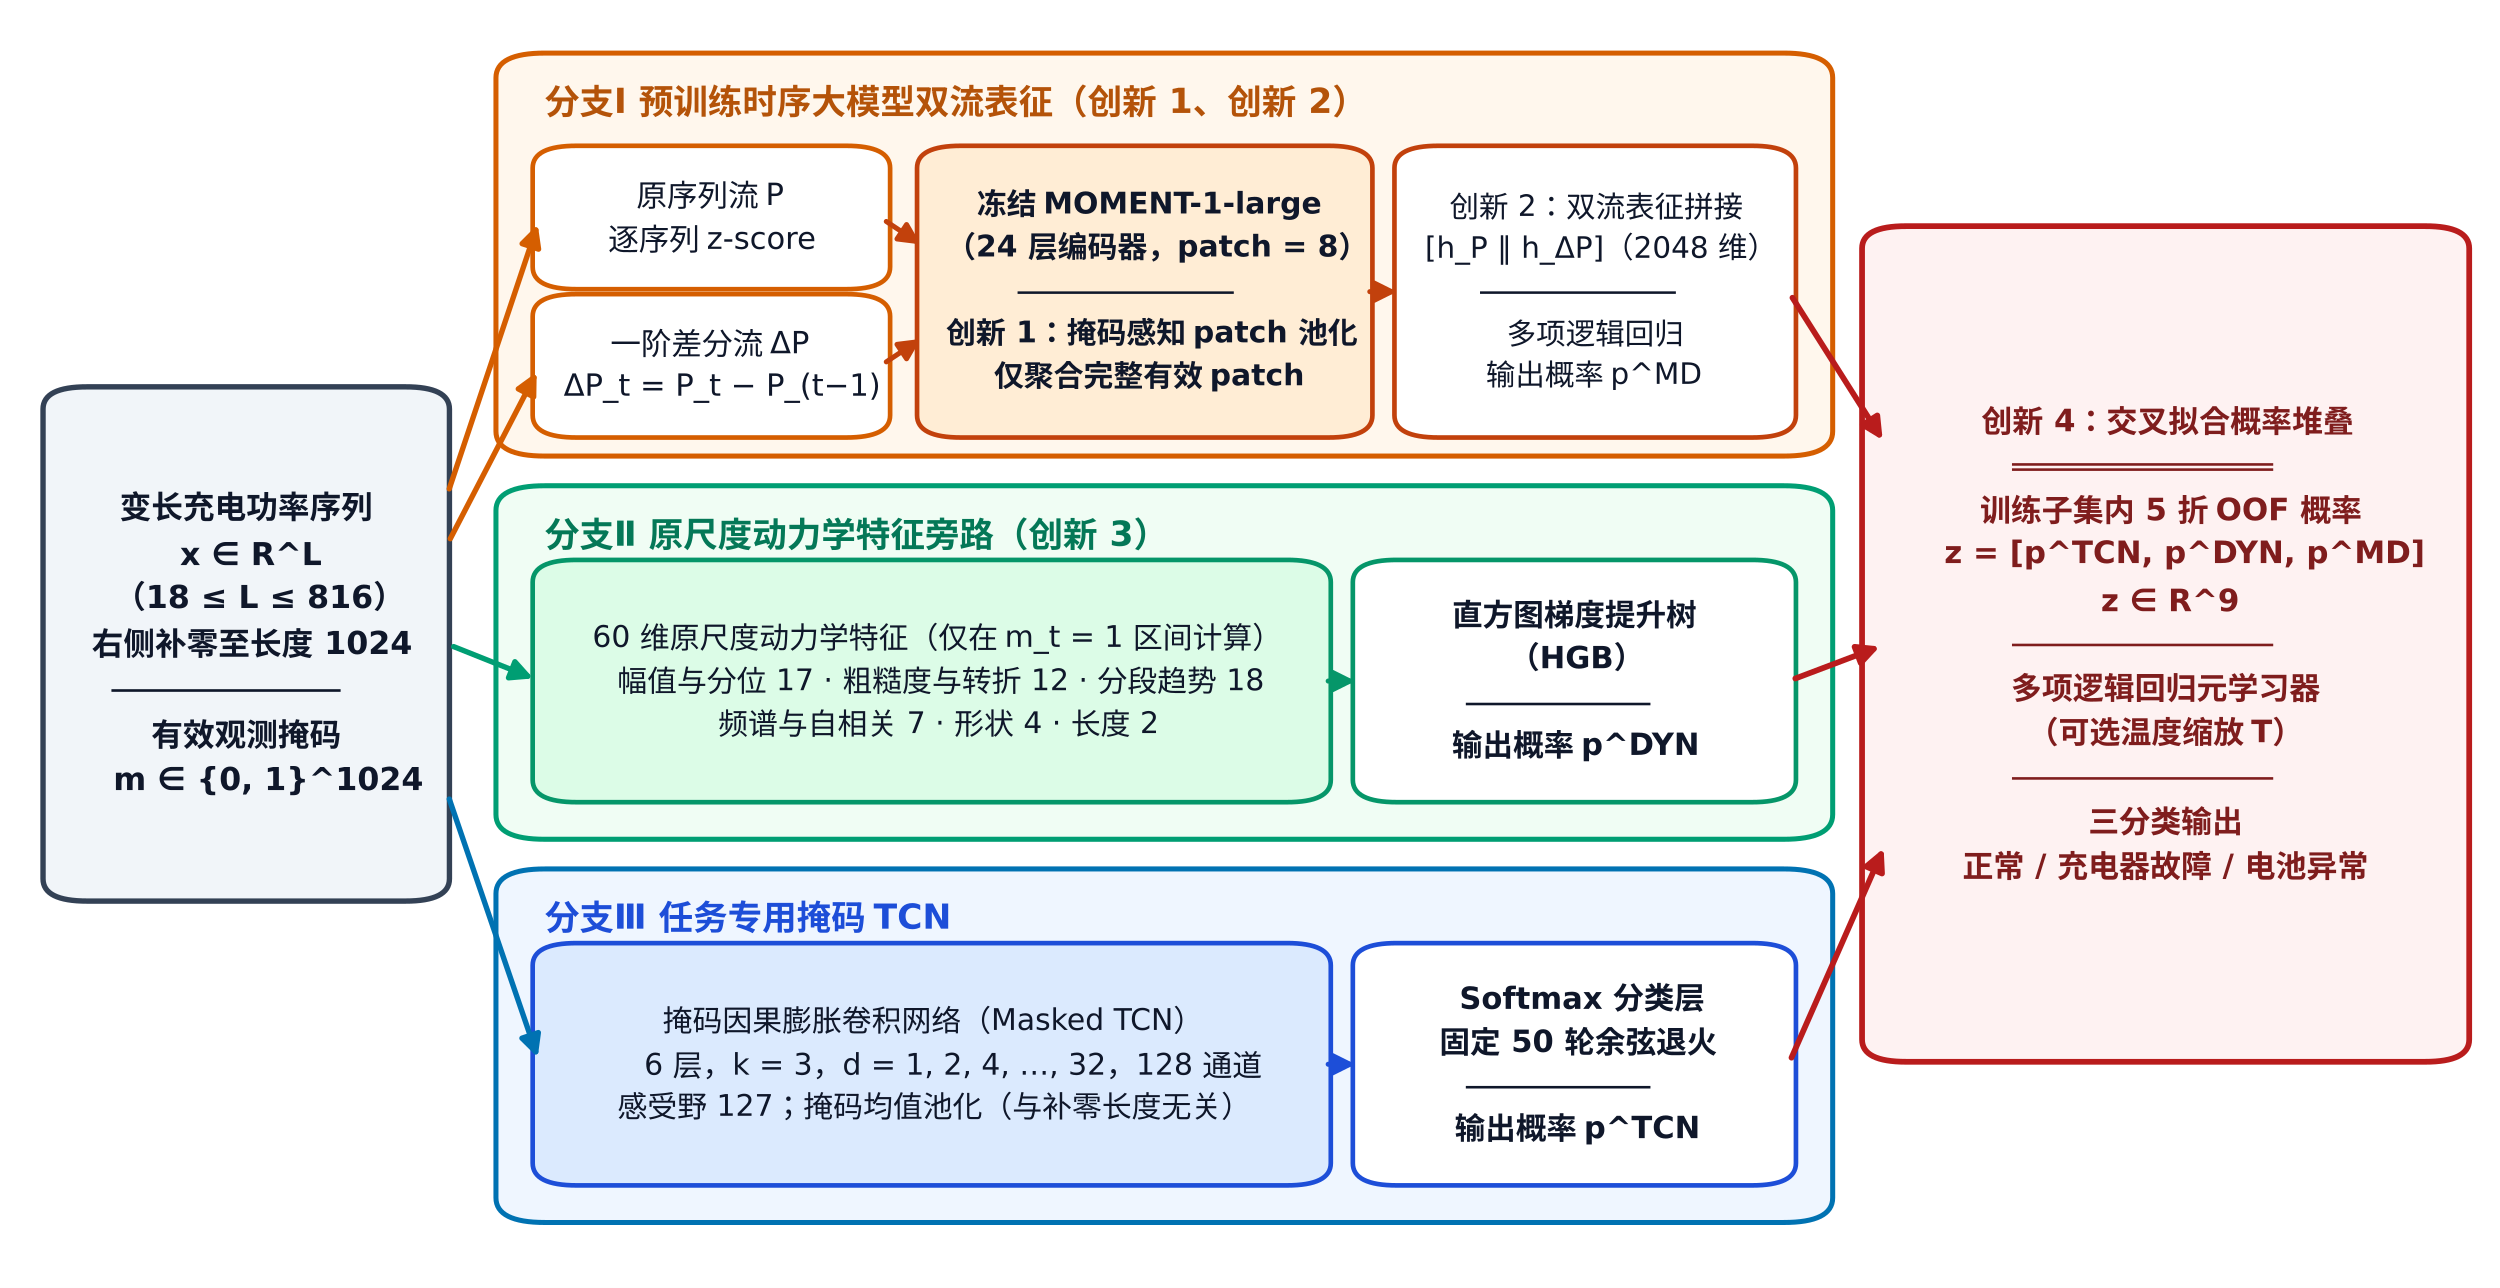
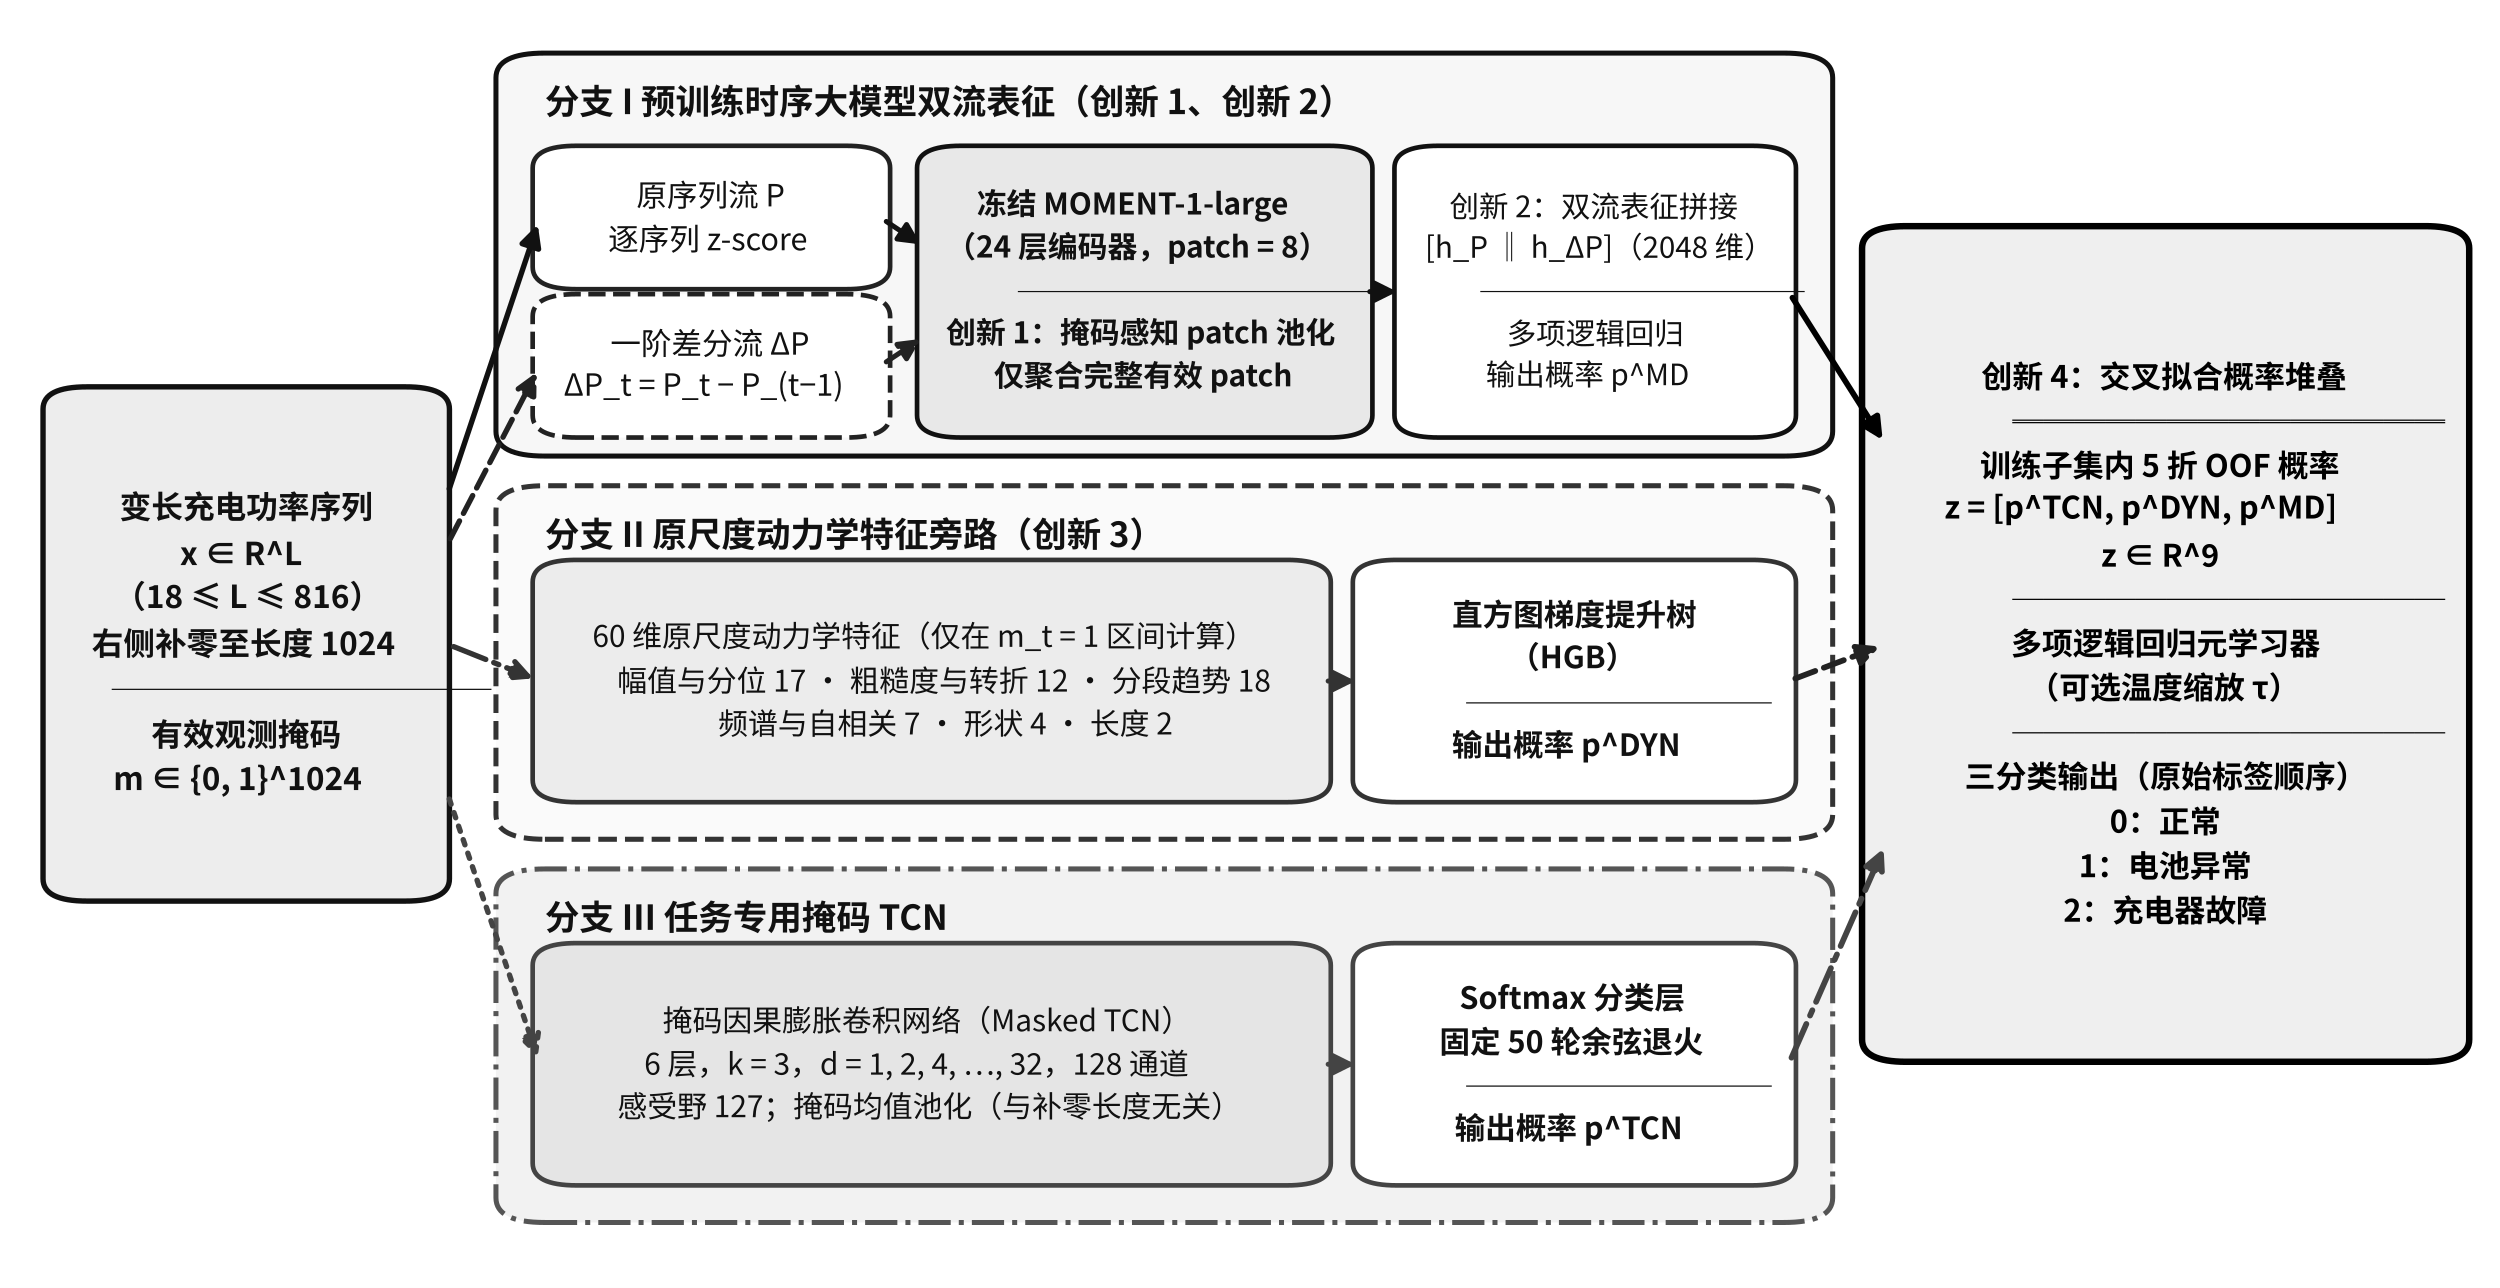
<svg xmlns="http://www.w3.org/2000/svg" width="695.16pt" height="358.128pt" viewBox="0 0 695.16 358.128" version="1.1">
  <defs>
    <style type="text/css">*{stroke-linejoin: round; stroke-linecap: butt}</style>
  </defs>
  <g id="figure_1">
    <g id="patch_1">
      <path d="M 0 358.128  L 695.16 358.128  L 695.16 0  L 0 0  z " style="fill: #ffffff" />
    </g>
    <g id="axes_1">
      <g id="patch_2">
-         <path d="M 151.521 126.817  L 495.986 126.817  Q 509.601 126.817 509.601 119.943  L 509.601 21.637  Q 509.601 14.762 495.986 14.762  L 151.521 14.762  Q 137.906 14.762 137.906 21.637  L 137.906 119.943  Q 137.906 126.817 151.521 126.817  z " clip-path="url(#pc20e9e1825)" style="fill: #fff7ed; stroke: #d55e00; stroke-width: 1.4; stroke-linejoin: miter" />
+         <path d="M 151.521 126.817  L 495.986 126.817  Q 509.601 126.817 509.601 119.943  L 509.601 21.637  Q 509.601 14.762 495.986 14.762  L 151.521 14.762  Q 137.906 14.762 137.906 21.637  L 137.906 119.943  Q 137.906 126.817 151.521 126.817  z " clip-path="url(#pd2b73ab773)" style="fill: #f7f7f7; stroke: #111111; stroke-width: 1.4; stroke-linejoin: miter" />
      </g>
      <g id="patch_3">
-         <path d="M 151.521 233.373  L 495.986 233.373  Q 509.601 233.373 509.601 226.498  L 509.601 141.941  Q 509.601 135.067 495.986 135.067  L 151.521 135.067  Q 137.906 135.067 137.906 141.941  L 137.906 226.498  Q 137.906 233.373 151.521 233.373  z " clip-path="url(#pc20e9e1825)" style="fill: #f0fdf4; stroke: #009e73; stroke-width: 1.4; stroke-linejoin: miter" />
+         <path d="M 151.521 233.373  L 495.986 233.373  Q 509.601 233.373 509.601 226.498  L 509.601 141.941  Q 509.601 135.067 495.986 135.067  L 151.521 135.067  Q 137.906 135.067 137.906 141.941  L 137.906 226.498  Q 137.906 233.373 151.521 233.373  z " clip-path="url(#pd2b73ab773)" style="fill: #fafafa; stroke-dasharray: 5.18,2.24; stroke-dashoffset: 0; stroke: #333333; stroke-width: 1.4; stroke-linejoin: miter" />
      </g>
      <g id="patch_4">
-         <path d="M 151.521 339.929  L 495.986 339.929  Q 509.601 339.929 509.601 333.054  L 509.601 248.497  Q 509.601 241.622 495.986 241.622  L 151.521 241.622  Q 137.906 241.622 137.906 248.497  L 137.906 333.054  Q 137.906 339.929 151.521 339.929  z " clip-path="url(#pc20e9e1825)" style="fill: #eff6ff; stroke: #0072b2; stroke-width: 1.4; stroke-linejoin: miter" />
+         <path d="M 151.521 339.929  L 495.986 339.929  Q 509.601 339.929 509.601 333.054  L 509.601 248.497  Q 509.601 241.622 495.986 241.622  L 151.521 241.622  Q 137.906 241.622 137.906 248.497  L 137.906 333.054  Q 137.906 339.929 151.521 339.929  z " clip-path="url(#pd2b73ab773)" style="fill: #f2f2f2; stroke-dasharray: 8.96,2.24,1.4,2.24; stroke-dashoffset: 0; stroke: #555555; stroke-width: 1.4; stroke-linejoin: miter" />
      </g>
      <g id="patch_5">
-         <path d="M 24.219 250.559  L 112.718 250.559  Q 124.971 250.559 124.971 244.372  L 124.971 113.756  Q 124.971 107.569 112.718 107.569  L 24.219 107.569  Q 11.965 107.569 11.965 113.756  L 11.965 244.372  Q 11.965 250.559 24.219 250.559  z " clip-path="url(#pc20e9e1825)" style="fill: #f1f5f9; stroke: #334155; stroke-width: 1.5; stroke-linejoin: miter" />
+         <path d="M 24.219 250.559  L 112.718 250.559  Q 124.971 250.559 124.971 244.372  L 124.971 113.756  Q 124.971 107.569 112.718 107.569  L 24.219 107.569  Q 11.965 107.569 11.965 113.756  L 11.965 244.372  Q 11.965 250.559 24.219 250.559  z " clip-path="url(#pd2b73ab773)" style="fill: #ededed; stroke: #111111; stroke-width: 1.5; stroke-linejoin: miter" />
      </g>
      <g id="patch_6">
-         <path d="M 160.371 80.414  L 235.255 80.414  Q 247.508 80.414 247.508 74.227  L 247.508 46.729  Q 247.508 40.542 235.255 40.542  L 160.371 40.542  Q 148.117 40.542 148.117 46.729  L 148.117 74.227  Q 148.117 80.414 160.371 80.414  z " clip-path="url(#pc20e9e1825)" style="fill: #ffffff; stroke: #d55e00; stroke-width: 1.3; stroke-linejoin: miter" />
+         <path d="M 160.371 80.414  L 235.255 80.414  Q 247.508 80.414 247.508 74.227  L 247.508 46.729  Q 247.508 40.542 235.255 40.542  L 160.371 40.542  Q 148.117 40.542 148.117 46.729  L 148.117 74.227  Q 148.117 80.414 160.371 80.414  z " clip-path="url(#pd2b73ab773)" style="fill: #ffffff; stroke: #222222; stroke-width: 1.3; stroke-linejoin: miter" />
      </g>
      <g id="patch_7">
-         <path d="M 160.371 121.661  L 235.255 121.661  Q 247.508 121.661 247.508 115.474  L 247.508 87.976  Q 247.508 81.789 235.255 81.789  L 160.371 81.789  Q 148.117 81.789 148.117 87.976  L 148.117 115.474  Q 148.117 121.661 160.371 121.661  z " clip-path="url(#pc20e9e1825)" style="fill: #ffffff; stroke: #d55e00; stroke-width: 1.3; stroke-linejoin: miter" />
+         <path d="M 160.371 121.661  L 235.255 121.661  Q 247.508 121.661 247.508 115.474  L 247.508 87.976  Q 247.508 81.789 235.255 81.789  L 160.371 81.789  Q 148.117 81.789 148.117 87.976  L 148.117 115.474  Q 148.117 121.661 160.371 121.661  z " clip-path="url(#pd2b73ab773)" style="fill: #ffffff; stroke-dasharray: 4.81,2.08; stroke-dashoffset: 0; stroke: #222222; stroke-width: 1.3; stroke-linejoin: miter" />
      </g>
      <g id="patch_8">
-         <path d="M 267.25 121.661  L 369.364 121.661  Q 381.618 121.661 381.618 115.474  L 381.618 46.729  Q 381.618 40.542 369.364 40.542  L 267.25 40.542  Q 254.997 40.542 254.997 46.729  L 254.997 115.474  Q 254.997 121.661 267.25 121.661  z " clip-path="url(#pc20e9e1825)" style="fill: #ffedd5; stroke: #c2410c; stroke-width: 1.3; stroke-linejoin: miter" />
+         <path d="M 267.25 121.661  L 369.364 121.661  Q 381.618 121.661 381.618 115.474  L 381.618 46.729  Q 381.618 40.542 369.364 40.542  L 267.25 40.542  Q 254.997 40.542 254.997 46.729  L 254.997 115.474  Q 254.997 121.661 267.25 121.661  z " clip-path="url(#pd2b73ab773)" style="fill: #e8e8e8; stroke: #111111; stroke-width: 1.3; stroke-linejoin: miter" />
      </g>
      <g id="patch_9">
-         <path d="M 399.999 121.661  L 487.136 121.661  Q 499.389 121.661 499.389 115.474  L 499.389 46.729  Q 499.389 40.542 487.136 40.542  L 399.999 40.542  Q 387.745 40.542 387.745 46.729  L 387.745 115.474  Q 387.745 121.661 399.999 121.661  z " clip-path="url(#pc20e9e1825)" style="fill: #ffffff; stroke: #c2410c; stroke-width: 1.3; stroke-linejoin: miter" />
+         <path d="M 399.999 121.661  L 487.136 121.661  Q 499.389 121.661 499.389 115.474  L 499.389 46.729  Q 499.389 40.542 487.136 40.542  L 399.999 40.542  Q 387.745 40.542 387.745 46.729  L 387.745 115.474  Q 387.745 121.661 399.999 121.661  z " clip-path="url(#pd2b73ab773)" style="fill: #ffffff; stroke: #111111; stroke-width: 1.3; stroke-linejoin: miter" />
      </g>
      <g id="patch_10">
-         <path d="M 160.371 223.061  L 357.791 223.061  Q 370.045 223.061 370.045 216.874  L 370.045 161.878  Q 370.045 155.69 357.791 155.69  L 160.371 155.69  Q 148.117 155.69 148.117 161.878  L 148.117 216.874  Q 148.117 223.061 160.371 223.061  z " clip-path="url(#pc20e9e1825)" style="fill: #dcfce7; stroke: #059669; stroke-width: 1.3; stroke-linejoin: miter" />
+         <path d="M 160.371 223.061  L 357.791 223.061  Q 370.045 223.061 370.045 216.874  L 370.045 161.878  Q 370.045 155.69 357.791 155.69  L 160.371 155.69  Q 148.117 155.69 148.117 161.878  L 148.117 216.874  Q 148.117 223.061 160.371 223.061  z " clip-path="url(#pd2b73ab773)" style="fill: #ececec; stroke: #333333; stroke-width: 1.3; stroke-linejoin: miter" />
      </g>
      <g id="patch_11">
-         <path d="M 388.426 223.061  L 487.136 223.061  Q 499.389 223.061 499.389 216.874  L 499.389 161.878  Q 499.389 155.69 487.136 155.69  L 388.426 155.69  Q 376.172 155.69 376.172 161.878  L 376.172 216.874  Q 376.172 223.061 388.426 223.061  z " clip-path="url(#pc20e9e1825)" style="fill: #ffffff; stroke: #059669; stroke-width: 1.3; stroke-linejoin: miter" />
+         <path d="M 388.426 223.061  L 487.136 223.061  Q 499.389 223.061 499.389 216.874  L 499.389 161.878  Q 499.389 155.69 487.136 155.69  L 388.426 155.69  Q 376.172 155.69 376.172 161.878  L 376.172 216.874  Q 376.172 223.061 388.426 223.061  z " clip-path="url(#pd2b73ab773)" style="fill: #ffffff; stroke: #333333; stroke-width: 1.3; stroke-linejoin: miter" />
      </g>
      <g id="patch_12">
-         <path d="M 160.371 329.617  L 357.791 329.617  Q 370.045 329.617 370.045 323.43  L 370.045 268.433  Q 370.045 262.246 357.791 262.246  L 160.371 262.246  Q 148.117 262.246 148.117 268.433  L 148.117 323.43  Q 148.117 329.617 160.371 329.617  z " clip-path="url(#pc20e9e1825)" style="fill: #dbeafe; stroke: #1d4ed8; stroke-width: 1.3; stroke-linejoin: miter" />
+         <path d="M 160.371 329.617  L 357.791 329.617  Q 370.045 329.617 370.045 323.43  L 370.045 268.433  Q 370.045 262.246 357.791 262.246  L 160.371 262.246  Q 148.117 262.246 148.117 268.433  L 148.117 323.43  Q 148.117 329.617 160.371 329.617  z " clip-path="url(#pd2b73ab773)" style="fill: #e5e5e5; stroke: #444444; stroke-width: 1.3; stroke-linejoin: miter" />
      </g>
      <g id="patch_13">
-         <path d="M 388.426 329.617  L 487.136 329.617  Q 499.389 329.617 499.389 323.43  L 499.389 268.433  Q 499.389 262.246 487.136 262.246  L 388.426 262.246  Q 376.172 262.246 376.172 268.433  L 376.172 323.43  Q 376.172 329.617 388.426 329.617  z " clip-path="url(#pc20e9e1825)" style="fill: #ffffff; stroke: #1d4ed8; stroke-width: 1.3; stroke-linejoin: miter" />
+         <path d="M 388.426 329.617  L 487.136 329.617  Q 499.389 329.617 499.389 323.43  L 499.389 268.433  Q 499.389 262.246 487.136 262.246  L 388.426 262.246  Q 376.172 262.246 376.172 268.433  L 376.172 323.43  Q 376.172 329.617 388.426 329.617  z " clip-path="url(#pd2b73ab773)" style="fill: #ffffff; stroke: #444444; stroke-width: 1.3; stroke-linejoin: miter" />
      </g>
      <g id="patch_14">
-         <path d="M 530.024 295.244  L 674.345 295.244  Q 686.598 295.244 686.598 289.057  L 686.598 69.071  Q 686.598 62.884 674.345 62.884  L 530.024 62.884  Q 517.77 62.884 517.77 69.071  L 517.77 289.057  Q 517.77 295.244 530.024 295.244  z " clip-path="url(#pc20e9e1825)" style="fill: #fef2f2; stroke: #b91c1c; stroke-width: 1.6; stroke-linejoin: miter" />
+         <path d="M 530.024 295.244  L 674.345 295.244  Q 686.598 295.244 686.598 289.057  L 686.598 69.071  Q 686.598 62.884 674.345 62.884  L 530.024 62.884  Q 517.77 62.884 517.77 69.071  L 517.77 289.057  Q 517.77 295.244 530.024 295.244  z " clip-path="url(#pd2b73ab773)" style="fill: #efefef; stroke: #000000; stroke-width: 1.8; stroke-linejoin: miter" />
      </g>
      <g id="text_1">
-         <text style="font-weight: 700; font-size: 9.6px; font-family: 'Microsoft YaHei', 'SimHei', 'DejaVu Sans', sans-serif; text-anchor: start; fill: #b45309" x="151.521" y="31.728" transform="rotate(-0 151.5211 31.72844)">分支Ⅰ  预训练时序大模型双流表征（创新 1、创新 2）</text>
+         <text style="font-weight: 700; font-size: 9.6px; font-family: 'Microsoft YaHei', 'SimHei', 'Noto Sans CJK SC', 'Noto Serif CJK SC', 'DejaVu Sans', sans-serif; text-anchor: start; fill: #111111" x="151.521" y="31.728" transform="rotate(-0 151.5211 31.72844)">分支 I  预训练时序大模型双流表征（创新 1、创新 2）</text>
      </g>
      <g id="text_2">
-         <text style="font-weight: 700; font-size: 9.6px; font-family: 'Microsoft YaHei', 'SimHei', 'DejaVu Sans', sans-serif; text-anchor: start; fill: #047857" x="151.521" y="152.09" transform="rotate(-0 151.5211 152.0902)">分支Ⅱ  原尺度动力学特征旁路（创新 3）</text>
+         <text style="font-weight: 700; font-size: 9.6px; font-family: 'Microsoft YaHei', 'SimHei', 'Noto Sans CJK SC', 'Noto Serif CJK SC', 'DejaVu Sans', sans-serif; text-anchor: start; fill: #111111" x="151.521" y="152.09" transform="rotate(-0 151.5211 152.0902)">分支 II  原尺度动力学特征旁路（创新 3）</text>
      </g>
      <g id="text_3">
-         <text style="font-weight: 700; font-size: 9.6px; font-family: 'Microsoft YaHei', 'SimHei', 'DejaVu Sans', sans-serif; text-anchor: start; fill: #1d4ed8" x="151.521" y="258.571" transform="rotate(-0 151.5211 258.5709)">分支Ⅲ  任务专用掩码 TCN</text>
+         <text style="font-weight: 700; font-size: 9.6px; font-family: 'Microsoft YaHei', 'SimHei', 'Noto Sans CJK SC', 'Noto Serif CJK SC', 'DejaVu Sans', sans-serif; text-anchor: start; fill: #111111" x="151.521" y="258.571" transform="rotate(-0 151.5211 258.5709)">分支 III  任务专用掩码 TCN</text>
      </g>
      <g id="text_4">
-         <text style="font-weight: 700; font-size: 8.8px; font-family: 'Microsoft YaHei', 'SimHei', 'DejaVu Sans', sans-serif; fill: #0f172a" transform="translate(33.2684 144.1556)">变长充电功率序列</text>
-         <text style="font-weight: 700; font-size: 8.8px; font-family: 'Microsoft YaHei', 'SimHei', 'DejaVu Sans', sans-serif; fill: #0f172a" transform="translate(50.04546 157.1333)">x ∈ R^L</text>
-         <text style="font-weight: 700; font-size: 8.8px; font-family: 'Microsoft YaHei', 'SimHei', 'DejaVu Sans', sans-serif; fill: #0f172a" transform="translate(31.74559 169.0598)">（18 ≤ L ≤ 816）</text>
-         <text style="font-weight: 700; font-size: 8.8px; font-family: 'Microsoft YaHei', 'SimHei', 'DejaVu Sans', sans-serif; fill: #0f172a" transform="translate(25.50378 182.1536)">右侧补零至长度 1024</text>
-         <text style="font-weight: 700; font-size: 8.8px; font-family: 'Microsoft YaHei', 'SimHei', 'DejaVu Sans', sans-serif; fill: #0f172a" transform="translate(31.0629 195.0282)">────────────</text>
-         <text style="font-weight: 700; font-size: 8.8px; font-family: 'Microsoft YaHei', 'SimHei', 'DejaVu Sans', sans-serif; fill: #0f172a" transform="translate(42.0684 207.4593)">有效观测掩码</text>
-         <text style="font-weight: 700; font-size: 8.8px; font-family: 'Microsoft YaHei', 'SimHei', 'DejaVu Sans', sans-serif; fill: #0f172a" transform="translate(31.50015 219.6807)">m ∈ {0, 1}^1024</text>
+         <text style="font-weight: 700; font-size: 8.8px; font-family: 'Microsoft YaHei', 'SimHei', 'Noto Sans CJK SC', 'Noto Serif CJK SC', 'DejaVu Sans', sans-serif; fill: #111111" transform="translate(33.2684 144.1556)">变长充电功率序列</text>
+         <text style="font-weight: 700; font-size: 8.8px; font-family: 'Microsoft YaHei', 'SimHei', 'Noto Sans CJK SC', 'Noto Serif CJK SC', 'DejaVu Sans', sans-serif; fill: #111111" transform="translate(50.04546 157.1333)">x ∈ R^L</text>
+         <text style="font-weight: 700; font-size: 8.8px; font-family: 'Microsoft YaHei', 'SimHei', 'Noto Sans CJK SC', 'Noto Serif CJK SC', 'DejaVu Sans', sans-serif; fill: #111111" transform="translate(31.74559 169.0598)">（18 ≤ L ≤ 816）</text>
+         <text style="font-weight: 700; font-size: 8.8px; font-family: 'Microsoft YaHei', 'SimHei', 'Noto Sans CJK SC', 'Noto Serif CJK SC', 'DejaVu Sans', sans-serif; fill: #111111" transform="translate(25.50378 182.1536)">右侧补零至长度 1024</text>
+         <text style="font-weight: 700; font-size: 8.8px; font-family: 'Microsoft YaHei', 'SimHei', 'Noto Sans CJK SC', 'Noto Serif CJK SC', 'DejaVu Sans', sans-serif; fill: #111111" transform="translate(31.0629 195.0282)">────────────</text>
+         <text style="font-weight: 700; font-size: 8.8px; font-family: 'Microsoft YaHei', 'SimHei', 'Noto Sans CJK SC', 'Noto Serif CJK SC', 'DejaVu Sans', sans-serif; fill: #111111" transform="translate(42.0684 207.4593)">有效观测掩码</text>
+         <text style="font-weight: 700; font-size: 8.8px; font-family: 'Microsoft YaHei', 'SimHei', 'Noto Sans CJK SC', 'Noto Serif CJK SC', 'DejaVu Sans', sans-serif; fill: #111111" transform="translate(31.50015 219.6807)">m ∈ {0, 1}^1024</text>
      </g>
      <g id="text_5">
-         <text style="font-size: 8.5px; font-family: 'Microsoft YaHei', 'SimHei', 'DejaVu Sans', sans-serif; fill: #0f172a" transform="translate(176.9546 57.38642)">原序列流 P</text>
-         <text style="font-size: 8.5px; font-family: 'Microsoft YaHei', 'SimHei', 'DejaVu Sans', sans-serif; fill: #0f172a" transform="translate(169.1021 69.59164)">逐序列 z-score</text>
+         <text style="font-size: 8.5px; font-family: 'Microsoft YaHei', 'SimHei', 'Noto Sans CJK SC', 'Noto Serif CJK SC', 'DejaVu Sans', sans-serif; fill: #111111" transform="translate(176.9546 57.38642)">原序列流 P</text>
+         <text style="font-size: 8.5px; font-family: 'Microsoft YaHei', 'SimHei', 'Noto Sans CJK SC', 'Noto Serif CJK SC', 'DejaVu Sans', sans-serif; fill: #111111" transform="translate(169.1021 69.59164)">逐序列 z-score</text>
      </g>
      <g id="text_6">
-         <text style="font-size: 8.5px; font-family: 'Microsoft YaHei', 'SimHei', 'DejaVu Sans', sans-serif; fill: #0f172a" transform="translate(169.7143 98.61718)">一阶差分流 ΔP</text>
-         <text style="font-size: 8.5px; font-family: 'Microsoft YaHei', 'SimHei', 'DejaVu Sans', sans-serif; fill: #0f172a" transform="translate(156.7365 110.0381)">ΔP_t = P_t − P_(t−1)</text>
+         <text style="font-size: 8.5px; font-family: 'Microsoft YaHei', 'SimHei', 'Noto Sans CJK SC', 'Noto Serif CJK SC', 'DejaVu Sans', sans-serif; fill: #111111" transform="translate(169.7143 98.61718)">一阶差分流 ΔP</text>
+         <text style="font-size: 8.5px; font-family: 'Microsoft YaHei', 'SimHei', 'Noto Sans CJK SC', 'Noto Serif CJK SC', 'DejaVu Sans', sans-serif; fill: #111111" transform="translate(156.7365 110.0381)">ΔP_t = P_t − P_(t−1)</text>
      </g>
      <g id="text_7">
-         <text style="font-weight: 700; font-size: 8.3px; font-family: 'Microsoft YaHei', 'SimHei', 'DejaVu Sans', sans-serif; fill: #0f172a" transform="translate(271.6315 59.65299)">冻结 MOMENT-1-large</text>
-         <text style="font-weight: 700; font-size: 8.3px; font-family: 'Microsoft YaHei', 'SimHei', 'DejaVu Sans', sans-serif; fill: #0f172a" transform="translate(263.0786 71.6028)">（24 层编码器，patch = 8）</text>
-         <text style="font-weight: 700; font-size: 8.3px; font-family: 'Microsoft YaHei', 'SimHei', 'DejaVu Sans', sans-serif; fill: #0f172a" transform="translate(283.0271 84.2205)">────────────</text>
-         <text style="font-weight: 700; font-size: 8.3px; font-family: 'Microsoft YaHei', 'SimHei', 'DejaVu Sans', sans-serif; fill: #0f172a" transform="translate(263.0566 95.47519)">创新 1：掩码感知 patch 池化</text>
-         <text style="font-weight: 700; font-size: 8.3px; font-family: 'Microsoft YaHei', 'SimHei', 'DejaVu Sans', sans-serif; fill: #0f172a" transform="translate(276.3878 107.4211)">仅聚合完整有效 patch</text>
+         <text style="font-weight: 700; font-size: 8.3px; font-family: 'Microsoft YaHei', 'SimHei', 'Noto Sans CJK SC', 'Noto Serif CJK SC', 'DejaVu Sans', sans-serif; fill: #111111" transform="translate(271.6315 59.65299)">冻结 MOMENT-1-large</text>
+         <text style="font-weight: 700; font-size: 8.3px; font-family: 'Microsoft YaHei', 'SimHei', 'Noto Sans CJK SC', 'Noto Serif CJK SC', 'DejaVu Sans', sans-serif; fill: #111111" transform="translate(263.0786 71.6028)">（24 层编码器，patch = 8）</text>
+         <text style="font-weight: 700; font-size: 8.3px; font-family: 'Microsoft YaHei', 'SimHei', 'Noto Sans CJK SC', 'Noto Serif CJK SC', 'DejaVu Sans', sans-serif; fill: #111111" transform="translate(283.0271 84.2205)">────────────</text>
+         <text style="font-weight: 700; font-size: 8.3px; font-family: 'Microsoft YaHei', 'SimHei', 'Noto Sans CJK SC', 'Noto Serif CJK SC', 'DejaVu Sans', sans-serif; fill: #111111" transform="translate(263.0566 95.47519)">创新 1：掩码感知 patch 池化</text>
+         <text style="font-weight: 700; font-size: 8.3px; font-family: 'Microsoft YaHei', 'SimHei', 'Noto Sans CJK SC', 'Noto Serif CJK SC', 'DejaVu Sans', sans-serif; fill: #111111" transform="translate(276.3878 107.4211)">仅聚合完整有效 patch</text>
      </g>
      <g id="text_8">
-         <text style="font-size: 8.2px; font-family: 'Microsoft YaHei', 'SimHei', 'DejaVu Sans', sans-serif; fill: #0f172a" transform="translate(403.0496 60.41174)">创新 2：双流表征拼接</text>
-         <text style="font-size: 8.2px; font-family: 'Microsoft YaHei', 'SimHei', 'DejaVu Sans', sans-serif; fill: #0f172a" transform="translate(396.2307 71.68585)">[h_P ‖ h_ΔP]（2048 维）</text>
-         <text style="font-size: 8.2px; font-family: 'Microsoft YaHei', 'SimHei', 'DejaVu Sans', sans-serif; fill: #0f172a" transform="translate(411.6166 84.18293)">───────────</text>
-         <text style="font-size: 8.2px; font-family: 'Microsoft YaHei', 'SimHei', 'DejaVu Sans', sans-serif; fill: #0f172a" transform="translate(418.9672 95.73059)">多项逻辑回归</text>
-         <text style="font-size: 8.2px; font-family: 'Microsoft YaHei', 'SimHei', 'DejaVu Sans', sans-serif; fill: #0f172a" transform="translate(413.165 107.1123)">输出概率 p^MD</text>
+         <text style="font-size: 8.2px; font-family: 'Microsoft YaHei', 'SimHei', 'Noto Sans CJK SC', 'Noto Serif CJK SC', 'DejaVu Sans', sans-serif; fill: #111111" transform="translate(403.0496 60.41174)">创新 2：双流表征拼接</text>
+         <text style="font-size: 8.2px; font-family: 'Microsoft YaHei', 'SimHei', 'Noto Sans CJK SC', 'Noto Serif CJK SC', 'DejaVu Sans', sans-serif; fill: #111111" transform="translate(396.2307 71.68585)">[h_P ‖ h_ΔP]（2048 维）</text>
+         <text style="font-size: 8.2px; font-family: 'Microsoft YaHei', 'SimHei', 'Noto Sans CJK SC', 'Noto Serif CJK SC', 'DejaVu Sans', sans-serif; fill: #111111" transform="translate(411.6166 84.18293)">───────────</text>
+         <text style="font-size: 8.2px; font-family: 'Microsoft YaHei', 'SimHei', 'Noto Sans CJK SC', 'Noto Serif CJK SC', 'DejaVu Sans', sans-serif; fill: #111111" transform="translate(418.9672 95.73059)">多项逻辑回归</text>
+         <text style="font-size: 8.2px; font-family: 'Microsoft YaHei', 'SimHei', 'Noto Sans CJK SC', 'Noto Serif CJK SC', 'DejaVu Sans', sans-serif; fill: #111111" transform="translate(413.165 107.1123)">输出概率 p^MD</text>
      </g>
      <g id="text_9">
-         <text style="font-size: 8.3px; font-family: 'Microsoft YaHei', 'SimHei', 'DejaVu Sans', sans-serif; fill: #0f172a" transform="translate(164.7167 179.8739)">60 维原尺度动力学特征（仅在 m_t = 1 区间计算）</text>
-         <text style="font-size: 8.3px; font-family: 'Microsoft YaHei', 'SimHei', 'DejaVu Sans', sans-serif; fill: #0f172a" transform="translate(171.6342 192.3022)">幅值与分位 17 · 粗糙度与转折 12 · 分段趋势 18</text>
-         <text style="font-size: 8.3px; font-family: 'Microsoft YaHei', 'SimHei', 'DejaVu Sans', sans-serif; fill: #0f172a" transform="translate(199.685 204.2203)">频谱与自相关 7 · 形状 4 · 长度 2</text>
+         <text style="font-size: 8.3px; font-family: 'Microsoft YaHei', 'SimHei', 'Noto Sans CJK SC', 'Noto Serif CJK SC', 'DejaVu Sans', sans-serif; fill: #111111" transform="translate(164.7167 179.8739)">60 维原尺度动力学特征（仅在 m_t = 1 区间计算）</text>
+         <text style="font-size: 8.3px; font-family: 'Microsoft YaHei', 'SimHei', 'Noto Sans CJK SC', 'Noto Serif CJK SC', 'DejaVu Sans', sans-serif; fill: #111111" transform="translate(171.6342 192.3022)">幅值与分位 17 · 粗糙度与转折 12 · 分段趋势 18</text>
+         <text style="font-size: 8.3px; font-family: 'Microsoft YaHei', 'SimHei', 'Noto Sans CJK SC', 'Noto Serif CJK SC', 'DejaVu Sans', sans-serif; fill: #111111" transform="translate(199.685 204.2203)">频谱与自相关 7 · 形状 4 · 长度 2</text>
      </g>
      <g id="text_10">
-         <text style="font-weight: 700; font-size: 8.5px; font-family: 'Microsoft YaHei', 'SimHei', 'DejaVu Sans', sans-serif; fill: #0f172a" transform="translate(403.7807 174.0048)">直方图梯度提升树</text>
-         <text style="font-weight: 700; font-size: 8.5px; font-family: 'Microsoft YaHei', 'SimHei', 'DejaVu Sans', sans-serif; fill: #0f172a" transform="translate(419.6332 185.809)">（HGB）</text>
-         <text style="font-weight: 700; font-size: 8.5px; font-family: 'Microsoft YaHei', 'SimHei', 'DejaVu Sans', sans-serif; fill: #0f172a" transform="translate(407.6721 198.6829)">──────────</text>
-         <text style="font-weight: 700; font-size: 8.5px; font-family: 'Microsoft YaHei', 'SimHei', 'DejaVu Sans', sans-serif; fill: #0f172a" transform="translate(403.7243 210.2048)">输出概率 p^DYN</text>
+         <text style="font-weight: 700; font-size: 8.5px; font-family: 'Microsoft YaHei', 'SimHei', 'Noto Sans CJK SC', 'Noto Serif CJK SC', 'DejaVu Sans', sans-serif; fill: #111111" transform="translate(403.7807 174.0048)">直方图梯度提升树</text>
+         <text style="font-weight: 700; font-size: 8.5px; font-family: 'Microsoft YaHei', 'SimHei', 'Noto Sans CJK SC', 'Noto Serif CJK SC', 'DejaVu Sans', sans-serif; fill: #111111" transform="translate(419.6332 185.809)">（HGB）</text>
+         <text style="font-weight: 700; font-size: 8.5px; font-family: 'Microsoft YaHei', 'SimHei', 'Noto Sans CJK SC', 'Noto Serif CJK SC', 'DejaVu Sans', sans-serif; fill: #111111" transform="translate(407.6721 198.6829)">──────────</text>
+         <text style="font-weight: 700; font-size: 8.5px; font-family: 'Microsoft YaHei', 'SimHei', 'Noto Sans CJK SC', 'Noto Serif CJK SC', 'DejaVu Sans', sans-serif; fill: #111111" transform="translate(403.7243 210.2048)">输出概率 p^DYN</text>
      </g>
      <g id="text_11">
-         <text style="font-size: 8.3px; font-family: 'Microsoft YaHei', 'SimHei', 'DejaVu Sans', sans-serif; fill: #0f172a" transform="translate(184.2749 286.7596)">掩码因果膨胀卷积网络（Masked TCN）</text>
-         <text style="font-size: 8.3px; font-family: 'Microsoft YaHei', 'SimHei', 'DejaVu Sans', sans-serif; fill: #0f172a" transform="translate(179.1211 298.8333)">6 层，k = 3，d = 1, 2, 4, …, 32，128 通道</text>
-         <text style="font-size: 8.3px; font-family: 'Microsoft YaHei', 'SimHei', 'DejaVu Sans', sans-serif; fill: #0f172a" transform="translate(171.7023 310.6521)">感受野 127；掩码均值池化（与补零长度无关）</text>
+         <text style="font-size: 8.3px; font-family: 'Microsoft YaHei', 'SimHei', 'Noto Sans CJK SC', 'Noto Serif CJK SC', 'DejaVu Sans', sans-serif; fill: #111111" transform="translate(184.2749 286.7596)">掩码因果膨胀卷积网络（Masked TCN）</text>
+         <text style="font-size: 8.3px; font-family: 'Microsoft YaHei', 'SimHei', 'Noto Sans CJK SC', 'Noto Serif CJK SC', 'DejaVu Sans', sans-serif; fill: #111111" transform="translate(179.1211 298.8333)">6 层，k = 3，d = 1, 2, 4, …, 32，128 通道</text>
+         <text style="font-size: 8.3px; font-family: 'Microsoft YaHei', 'SimHei', 'Noto Sans CJK SC', 'Noto Serif CJK SC', 'DejaVu Sans', sans-serif; fill: #111111" transform="translate(171.7023 310.6521)">感受野 127；掩码均值池化（与补零长度无关）</text>
      </g>
      <g id="text_12">
-         <text style="font-weight: 700; font-size: 8.5px; font-family: 'Microsoft YaHei', 'SimHei', 'DejaVu Sans', sans-serif; fill: #0f172a" transform="translate(405.8001 280.5233)">Softmax 分类层</text>
-         <text style="font-weight: 700; font-size: 8.5px; font-family: 'Microsoft YaHei', 'SimHei', 'DejaVu Sans', sans-serif; fill: #0f172a" transform="translate(400.2572 292.7943)">固定 50 轮余弦退火</text>
-         <text style="font-weight: 700; font-size: 8.5px; font-family: 'Microsoft YaHei', 'SimHei', 'DejaVu Sans', sans-serif; fill: #0f172a" transform="translate(407.6721 305.2386)">──────────</text>
-         <text style="font-weight: 700; font-size: 8.5px; font-family: 'Microsoft YaHei', 'SimHei', 'DejaVu Sans', sans-serif; fill: #0f172a" transform="translate(404.4906 316.7605)">输出概率 p^TCN</text>
+         <text style="font-weight: 700; font-size: 8.5px; font-family: 'Microsoft YaHei', 'SimHei', 'Noto Sans CJK SC', 'Noto Serif CJK SC', 'DejaVu Sans', sans-serif; fill: #111111" transform="translate(405.8001 280.5233)">Softmax 分类层</text>
+         <text style="font-weight: 700; font-size: 8.5px; font-family: 'Microsoft YaHei', 'SimHei', 'Noto Sans CJK SC', 'Noto Serif CJK SC', 'DejaVu Sans', sans-serif; fill: #111111" transform="translate(400.2572 292.7943)">固定 50 轮余弦退火</text>
+         <text style="font-weight: 700; font-size: 8.5px; font-family: 'Microsoft YaHei', 'SimHei', 'Noto Sans CJK SC', 'Noto Serif CJK SC', 'DejaVu Sans', sans-serif; fill: #111111" transform="translate(407.6721 305.2386)">──────────</text>
+         <text style="font-weight: 700; font-size: 8.5px; font-family: 'Microsoft YaHei', 'SimHei', 'Noto Sans CJK SC', 'Noto Serif CJK SC', 'DejaVu Sans', sans-serif; fill: #111111" transform="translate(404.4906 316.7605)">输出概率 p^TCN</text>
      </g>
      <g id="text_13">
-         <text style="font-weight: 700; font-size: 8.6px; font-family: 'Microsoft YaHei', 'SimHei', 'DejaVu Sans', sans-serif; fill: #7f1d1d" transform="translate(550.9518 120.2224)">创新 4：交叉拟合概率堆叠</text>
-         <text style="font-weight: 700; font-size: 8.6px; font-family: 'Microsoft YaHei', 'SimHei', 'DejaVu Sans', sans-serif; fill: #7f1d1d" transform="translate(559.5363 132.8165)">══════════════</text>
-         <text style="font-weight: 700; font-size: 8.6px; font-family: 'Microsoft YaHei', 'SimHei', 'DejaVu Sans', sans-serif; fill: #7f1d1d" transform="translate(550.5715 144.9617)">训练子集内 5 折 OOF 概率</text>
-         <text style="font-weight: 700; font-size: 8.6px; font-family: 'Microsoft YaHei', 'SimHei', 'DejaVu Sans', sans-serif; fill: #7f1d1d" transform="translate(540.6311 156.5627)">z = [p^TCN, p^DYN, p^MD]</text>
-         <text style="font-weight: 700; font-size: 8.6px; font-family: 'Microsoft YaHei', 'SimHei', 'DejaVu Sans', sans-serif; fill: #7f1d1d" transform="translate(584.1861 169.9449)">z ∈ R^9</text>
-         <text style="font-weight: 700; font-size: 8.6px; font-family: 'Microsoft YaHei', 'SimHei', 'DejaVu Sans', sans-serif; fill: #7f1d1d" transform="translate(559.5363 182.2957)">──────────────</text>
-         <text style="font-weight: 700; font-size: 8.6px; font-family: 'Microsoft YaHei', 'SimHei', 'DejaVu Sans', sans-serif; fill: #7f1d1d" transform="translate(559.1842 194.4362)">多项逻辑回归元学习器</text>
-         <text style="font-weight: 700; font-size: 8.6px; font-family: 'Microsoft YaHei', 'SimHei', 'DejaVu Sans', sans-serif; fill: #7f1d1d" transform="translate(563.8141 206.6729)">（可选温度缩放 T）</text>
-         <text style="font-weight: 700; font-size: 8.6px; font-family: 'Microsoft YaHei', 'SimHei', 'DejaVu Sans', sans-serif; fill: #7f1d1d" transform="translate(559.5363 219.4046)">──────────────</text>
-         <text style="font-weight: 700; font-size: 8.6px; font-family: 'Microsoft YaHei', 'SimHei', 'DejaVu Sans', sans-serif; fill: #7f1d1d" transform="translate(580.6842 231.5156)">三分类输出</text>
-         <text style="font-weight: 700; font-size: 8.6px; font-family: 'Microsoft YaHei', 'SimHei', 'DejaVu Sans', sans-serif; fill: #7f1d1d" transform="translate(545.697 243.9269)">正常 / 充电器故障 / 电池异常</text>
+         <text style="font-weight: 700; font-size: 8.6px; font-family: 'Microsoft YaHei', 'SimHei', 'Noto Sans CJK SC', 'Noto Serif CJK SC', 'DejaVu Sans', sans-serif" transform="translate(550.9518 107.8528)">创新 4：交叉拟合概率堆叠</text>
+         <text style="font-weight: 700; font-size: 8.6px; font-family: 'Microsoft YaHei', 'SimHei', 'Noto Sans CJK SC', 'Noto Serif CJK SC', 'DejaVu Sans', sans-serif" transform="translate(559.5363 120.4469)">══════════════</text>
+         <text style="font-weight: 700; font-size: 8.6px; font-family: 'Microsoft YaHei', 'SimHei', 'Noto Sans CJK SC', 'Noto Serif CJK SC', 'DejaVu Sans', sans-serif" transform="translate(550.5715 132.5921)">训练子集内 5 折 OOF 概率</text>
+         <text style="font-weight: 700; font-size: 8.6px; font-family: 'Microsoft YaHei', 'SimHei', 'Noto Sans CJK SC', 'Noto Serif CJK SC', 'DejaVu Sans', sans-serif" transform="translate(540.6311 144.1931)">z = [p^TCN, p^DYN, p^MD]</text>
+         <text style="font-weight: 700; font-size: 8.6px; font-family: 'Microsoft YaHei', 'SimHei', 'Noto Sans CJK SC', 'Noto Serif CJK SC', 'DejaVu Sans', sans-serif" transform="translate(584.1861 157.5753)">z ∈ R^9</text>
+         <text style="font-weight: 700; font-size: 8.6px; font-family: 'Microsoft YaHei', 'SimHei', 'Noto Sans CJK SC', 'Noto Serif CJK SC', 'DejaVu Sans', sans-serif" transform="translate(559.5363 169.9261)">──────────────</text>
+         <text style="font-weight: 700; font-size: 8.6px; font-family: 'Microsoft YaHei', 'SimHei', 'Noto Sans CJK SC', 'Noto Serif CJK SC', 'DejaVu Sans', sans-serif" transform="translate(559.1842 182.0666)">多项逻辑回归元学习器</text>
+         <text style="font-weight: 700; font-size: 8.6px; font-family: 'Microsoft YaHei', 'SimHei', 'Noto Sans CJK SC', 'Noto Serif CJK SC', 'DejaVu Sans', sans-serif" transform="translate(563.9861 194.3032)">（可选温度缩放 τ）</text>
+         <text style="font-weight: 700; font-size: 8.6px; font-family: 'Microsoft YaHei', 'SimHei', 'Noto Sans CJK SC', 'Noto Serif CJK SC', 'DejaVu Sans', sans-serif" transform="translate(559.5363 207.035)">──────────────</text>
+         <text style="font-weight: 700; font-size: 8.6px; font-family: 'Microsoft YaHei', 'SimHei', 'Noto Sans CJK SC', 'Noto Serif CJK SC', 'DejaVu Sans', sans-serif" transform="translate(546.2842 219.0425)">三分类输出（原始标签顺序）</text>
+         <text style="font-weight: 700; font-size: 8.6px; font-family: 'Microsoft YaHei', 'SimHei', 'Noto Sans CJK SC', 'Noto Serif CJK SC', 'DejaVu Sans', sans-serif" transform="translate(586.6323 231.5411)">0：正常</text>
+         <text style="font-weight: 700; font-size: 8.6px; font-family: 'Microsoft YaHei', 'SimHei', 'Noto Sans CJK SC', 'Noto Serif CJK SC', 'DejaVu Sans', sans-serif" transform="translate(578.0323 243.9148)">1：电池异常</text>
+         <text style="font-weight: 700; font-size: 8.6px; font-family: 'Microsoft YaHei', 'SimHei', 'Noto Sans CJK SC', 'Noto Serif CJK SC', 'DejaVu Sans', sans-serif" transform="translate(573.7323 256.3053)">2：充电器故障</text>
      </g>
      <g id="patch_15">
-         <path d="M 124.924 135.924  Q 137.225 99.147 148.995 63.961  " clip-path="url(#pc20e9e1825)" style="fill: none; stroke: #d55e00; stroke-width: 1.5; stroke-linecap: round" />
-         <path d="M 145.196 67.752  L 148.995 63.961  L 149.748 69.274  z " clip-path="url(#pc20e9e1825)" style="fill: #d55e00; stroke: #d55e00; stroke-width: 1.5; stroke-linecap: round" />
+         <path d="M 124.924 135.924  Q 137.225 99.147 148.995 63.961  " clip-path="url(#pd2b73ab773)" style="fill: none; stroke: #111111; stroke-width: 1.5; stroke-linecap: round" />
+         <path d="M 145.196 67.752  L 148.995 63.961  L 149.748 69.274  z " clip-path="url(#pd2b73ab773)" style="fill: #111111; stroke: #111111; stroke-width: 1.5; stroke-linecap: round" />
      </g>
      <g id="patch_16">
-         <path d="M 125.211 149.792  Q 137.225 126.646 148.466 104.989  " clip-path="url(#pc20e9e1825)" style="fill: none; stroke: #d55e00; stroke-width: 1.5; stroke-linecap: round" />
-         <path d="M 144.124 108.143  L 148.466 104.989  L 148.385 110.355  z " clip-path="url(#pc20e9e1825)" style="fill: #d55e00; stroke: #d55e00; stroke-width: 1.5; stroke-linecap: round" />
+         <path d="M 125.211 149.792  Q 137.225 126.646 148.466 104.989  " clip-path="url(#pd2b73ab773)" style="fill: none; stroke-dasharray: 5.55,2.4; stroke-dashoffset: 0; stroke: #222222; stroke-width: 1.5; stroke-linecap: round" />
+         <path d="M 144.124 108.143  L 148.466 104.989  L 148.385 110.355  z " clip-path="url(#pd2b73ab773)" style="fill: #222222; stroke-dasharray: 5.55,2.4; stroke-dashoffset: 0; stroke: #222222; stroke-width: 1.5; stroke-linecap: round" />
      </g>
      <g id="patch_17">
-         <path d="M 126.151 179.805  Q 137.228 184.221 146.747 188.015  " clip-path="url(#pc20e9e1825)" style="fill: none; stroke: #009e73; stroke-width: 1.5; stroke-linecap: round" />
-         <path d="M 143.176 184.009  L 146.747 188.015  L 141.399 188.467  z " clip-path="url(#pc20e9e1825)" style="fill: #009e73; stroke: #009e73; stroke-width: 1.5; stroke-linecap: round" />
+         <path d="M 126.151 179.805  Q 137.228 184.221 146.747 188.015  " clip-path="url(#pd2b73ab773)" style="fill: none; stroke-dasharray: 9.6,2.4,1.5,2.4; stroke-dashoffset: 0; stroke: #333333; stroke-width: 1.5; stroke-linecap: round" />
+         <path d="M 143.176 184.009  L 146.747 188.015  L 141.399 188.467  z " clip-path="url(#pd2b73ab773)" style="fill: #333333; stroke-dasharray: 9.6,2.4,1.5,2.4; stroke-dashoffset: 0; stroke: #333333; stroke-width: 1.5; stroke-linecap: round" />
      </g>
      <g id="patch_18">
-         <path d="M 124.936 222.199  Q 137.224 258.118 148.969 292.45  " clip-path="url(#pc20e9e1825)" style="fill: none; stroke: #0072b2; stroke-width: 1.5; stroke-linecap: round" />
-         <path d="M 149.686 287.132  L 148.969 292.45  L 145.144 288.685  z " clip-path="url(#pc20e9e1825)" style="fill: #0072b2; stroke: #0072b2; stroke-width: 1.5; stroke-linecap: round" />
+         <path d="M 124.936 222.199  Q 137.224 258.118 148.969 292.45  " clip-path="url(#pd2b73ab773)" style="fill: none; stroke-dasharray: 1.5,2.475; stroke-dashoffset: 0; stroke: #444444; stroke-width: 1.5; stroke-linecap: round" />
+         <path d="M 149.686 287.132  L 148.969 292.45  L 145.144 288.685  z " clip-path="url(#pd2b73ab773)" style="fill: #444444; stroke-dasharray: 1.5,2.475; stroke-dashoffset: 0; stroke: #444444; stroke-width: 1.5; stroke-linecap: round" />
      </g>
      <g id="patch_19">
-         <path d="M 246.449 61.583  Q 251.252 64.774 254.751 67.099  " clip-path="url(#pc20e9e1825)" style="fill: none; stroke: #c2410c; stroke-width: 1.4; stroke-linecap: round" />
-         <path d="M 252.081 62.444  L 254.751 67.099  L 249.425 66.442  z " clip-path="url(#pc20e9e1825)" style="fill: #c2410c; stroke: #c2410c; stroke-width: 1.4; stroke-linecap: round" />
+         <path d="M 246.449 61.583  Q 251.252 64.774 254.751 67.099  " clip-path="url(#pd2b73ab773)" style="fill: none; stroke: #111111; stroke-width: 1.4; stroke-linecap: round" />
+         <path d="M 252.081 62.444  L 254.751 67.099  L 249.425 66.442  z " clip-path="url(#pd2b73ab773)" style="fill: #111111; stroke: #111111; stroke-width: 1.4; stroke-linecap: round" />
      </g>
      <g id="patch_20">
-         <path d="M 246.449 100.62  Q 251.252 97.429 254.751 95.104  " clip-path="url(#pc20e9e1825)" style="fill: none; stroke: #c2410c; stroke-width: 1.4; stroke-linecap: round" />
-         <path d="M 249.425 95.761  L 254.751 95.104  L 252.081 99.759  z " clip-path="url(#pc20e9e1825)" style="fill: #c2410c; stroke: #c2410c; stroke-width: 1.4; stroke-linecap: round" />
+         <path d="M 246.449 100.62  Q 251.252 97.429 254.751 95.104  " clip-path="url(#pd2b73ab773)" style="fill: none; stroke-dasharray: 5.18,2.24; stroke-dashoffset: 0; stroke: #222222; stroke-width: 1.4; stroke-linecap: round" />
+         <path d="M 249.425 95.761  L 254.751 95.104  L 252.081 99.759  z " clip-path="url(#pd2b73ab773)" style="fill: #222222; stroke-dasharray: 5.18,2.24; stroke-dashoffset: 0; stroke: #222222; stroke-width: 1.4; stroke-linecap: round" />
      </g>
      <g id="patch_21">
-         <path d="M 380.893 81.102  Q 384.682 81.102 386.906 81.102  " clip-path="url(#pc20e9e1825)" style="fill: none; stroke: #c2410c; stroke-width: 1.4; stroke-linecap: round" />
-         <path d="M 382.106 78.702  L 386.906 81.102  L 382.106 83.502  z " clip-path="url(#pc20e9e1825)" style="fill: #c2410c; stroke: #c2410c; stroke-width: 1.4; stroke-linecap: round" />
+         <path d="M 380.893 81.102  Q 384.682 81.102 386.906 81.102  " clip-path="url(#pd2b73ab773)" style="fill: none; stroke: #111111; stroke-width: 1.4; stroke-linecap: round" />
+         <path d="M 382.106 78.702  L 386.906 81.102  L 382.106 83.502  z " clip-path="url(#pd2b73ab773)" style="fill: #111111; stroke: #111111; stroke-width: 1.4; stroke-linecap: round" />
      </g>
      <g id="patch_22">
-         <path d="M 369.32 189.376  Q 373.109 189.376 375.333 189.376  " clip-path="url(#pc20e9e1825)" style="fill: none; stroke: #059669; stroke-width: 1.4; stroke-linecap: round" />
-         <path d="M 370.533 186.976  L 375.333 189.376  L 370.533 191.776  z " clip-path="url(#pc20e9e1825)" style="fill: #059669; stroke: #059669; stroke-width: 1.4; stroke-linecap: round" />
+         <path d="M 369.32 189.376  Q 373.109 189.376 375.333 189.376  " clip-path="url(#pd2b73ab773)" style="fill: none; stroke: #333333; stroke-width: 1.4; stroke-linecap: round" />
+         <path d="M 370.533 186.976  L 375.333 189.376  L 370.533 191.776  z " clip-path="url(#pd2b73ab773)" style="fill: #333333; stroke: #333333; stroke-width: 1.4; stroke-linecap: round" />
      </g>
      <g id="patch_23">
-         <path d="M 369.32 295.932  Q 373.109 295.932 375.333 295.932  " clip-path="url(#pc20e9e1825)" style="fill: none; stroke: #1d4ed8; stroke-width: 1.4; stroke-linecap: round" />
-         <path d="M 370.533 293.532  L 375.333 295.932  L 370.533 298.332  z " clip-path="url(#pc20e9e1825)" style="fill: #1d4ed8; stroke: #1d4ed8; stroke-width: 1.4; stroke-linecap: round" />
+         <path d="M 369.32 295.932  Q 373.109 295.932 375.333 295.932  " clip-path="url(#pd2b73ab773)" style="fill: none; stroke: #444444; stroke-width: 1.4; stroke-linecap: round" />
+         <path d="M 370.533 293.532  L 375.333 295.932  L 370.533 298.332  z " clip-path="url(#pd2b73ab773)" style="fill: #444444; stroke: #444444; stroke-width: 1.4; stroke-linecap: round" />
      </g>
      <g id="patch_24">
-         <path d="M 498.419 82.793  Q 510.963 102.585 522.549 120.866  " clip-path="url(#pc20e9e1825)" style="fill: none; stroke: #b91c1c; stroke-width: 1.6; stroke-linecap: round" />
-         <path d="M 522.006 115.527  L 522.549 120.866  L 517.952 118.097  z " clip-path="url(#pc20e9e1825)" style="fill: #b91c1c; stroke: #b91c1c; stroke-width: 1.6; stroke-linecap: round" />
+         <path d="M 498.419 82.793  Q 510.963 102.585 522.549 120.866  " clip-path="url(#pd2b73ab773)" style="fill: none; stroke: #000000; stroke-width: 1.6; stroke-linecap: round" />
+         <path d="M 522.006 115.527  L 522.549 120.866  L 517.952 118.097  z " clip-path="url(#pd2b73ab773)" style="stroke: #000000; stroke-width: 1.6; stroke-linecap: round" />
      </g>
      <g id="patch_25">
-         <path d="M 499.219 188.667  Q 510.962 184.22 521.032 180.407  " clip-path="url(#pc20e9e1825)" style="fill: none; stroke: #b91c1c; stroke-width: 1.6; stroke-linecap: round" />
-         <path d="M 515.693 179.862  L 521.032 180.407  L 517.393 184.351  z " clip-path="url(#pc20e9e1825)" style="fill: #b91c1c; stroke: #b91c1c; stroke-width: 1.6; stroke-linecap: round" />
+         <path d="M 499.219 188.667  Q 510.962 184.22 521.032 180.407  " clip-path="url(#pd2b73ab773)" style="fill: none; stroke-dasharray: 5.92,2.56; stroke-dashoffset: 0; stroke: #222222; stroke-width: 1.6; stroke-linecap: round" />
+         <path d="M 515.693 179.862  L 521.032 180.407  L 517.393 184.351  z " clip-path="url(#pd2b73ab773)" style="fill: #222222; stroke-dasharray: 5.92,2.56; stroke-dashoffset: 0; stroke: #222222; stroke-width: 1.6; stroke-linecap: round" />
      </g>
      <g id="patch_26">
-         <path d="M 498.153 294.1  Q 510.963 264.995 523.052 237.526  " clip-path="url(#pc20e9e1825)" style="fill: none; stroke: #b91c1c; stroke-width: 1.6; stroke-linecap: round" />
-         <path d="M 518.922 240.953  L 523.052 237.526  L 523.315 242.886  z " clip-path="url(#pc20e9e1825)" style="fill: #b91c1c; stroke: #b91c1c; stroke-width: 1.6; stroke-linecap: round" />
+         <path d="M 498.153 294.1  Q 510.963 264.995 523.052 237.526  " clip-path="url(#pd2b73ab773)" style="fill: none; stroke-dasharray: 10.24,2.56,1.6,2.56; stroke-dashoffset: 0; stroke: #444444; stroke-width: 1.6; stroke-linecap: round" />
+         <path d="M 518.922 240.953  L 523.052 237.526  L 523.315 242.886  z " clip-path="url(#pd2b73ab773)" style="fill: #444444; stroke-dasharray: 10.24,2.56,1.6,2.56; stroke-dashoffset: 0; stroke: #444444; stroke-width: 1.6; stroke-linecap: round" />
      </g>
    </g>
  </g>
  <defs>
-     <clipPath id="pc20e9e1825">
+     <clipPath id="pd2b73ab773">
      <rect x="7.2" y="7.2" width="680.76" height="343.728" />
    </clipPath>
  </defs>
</svg>
